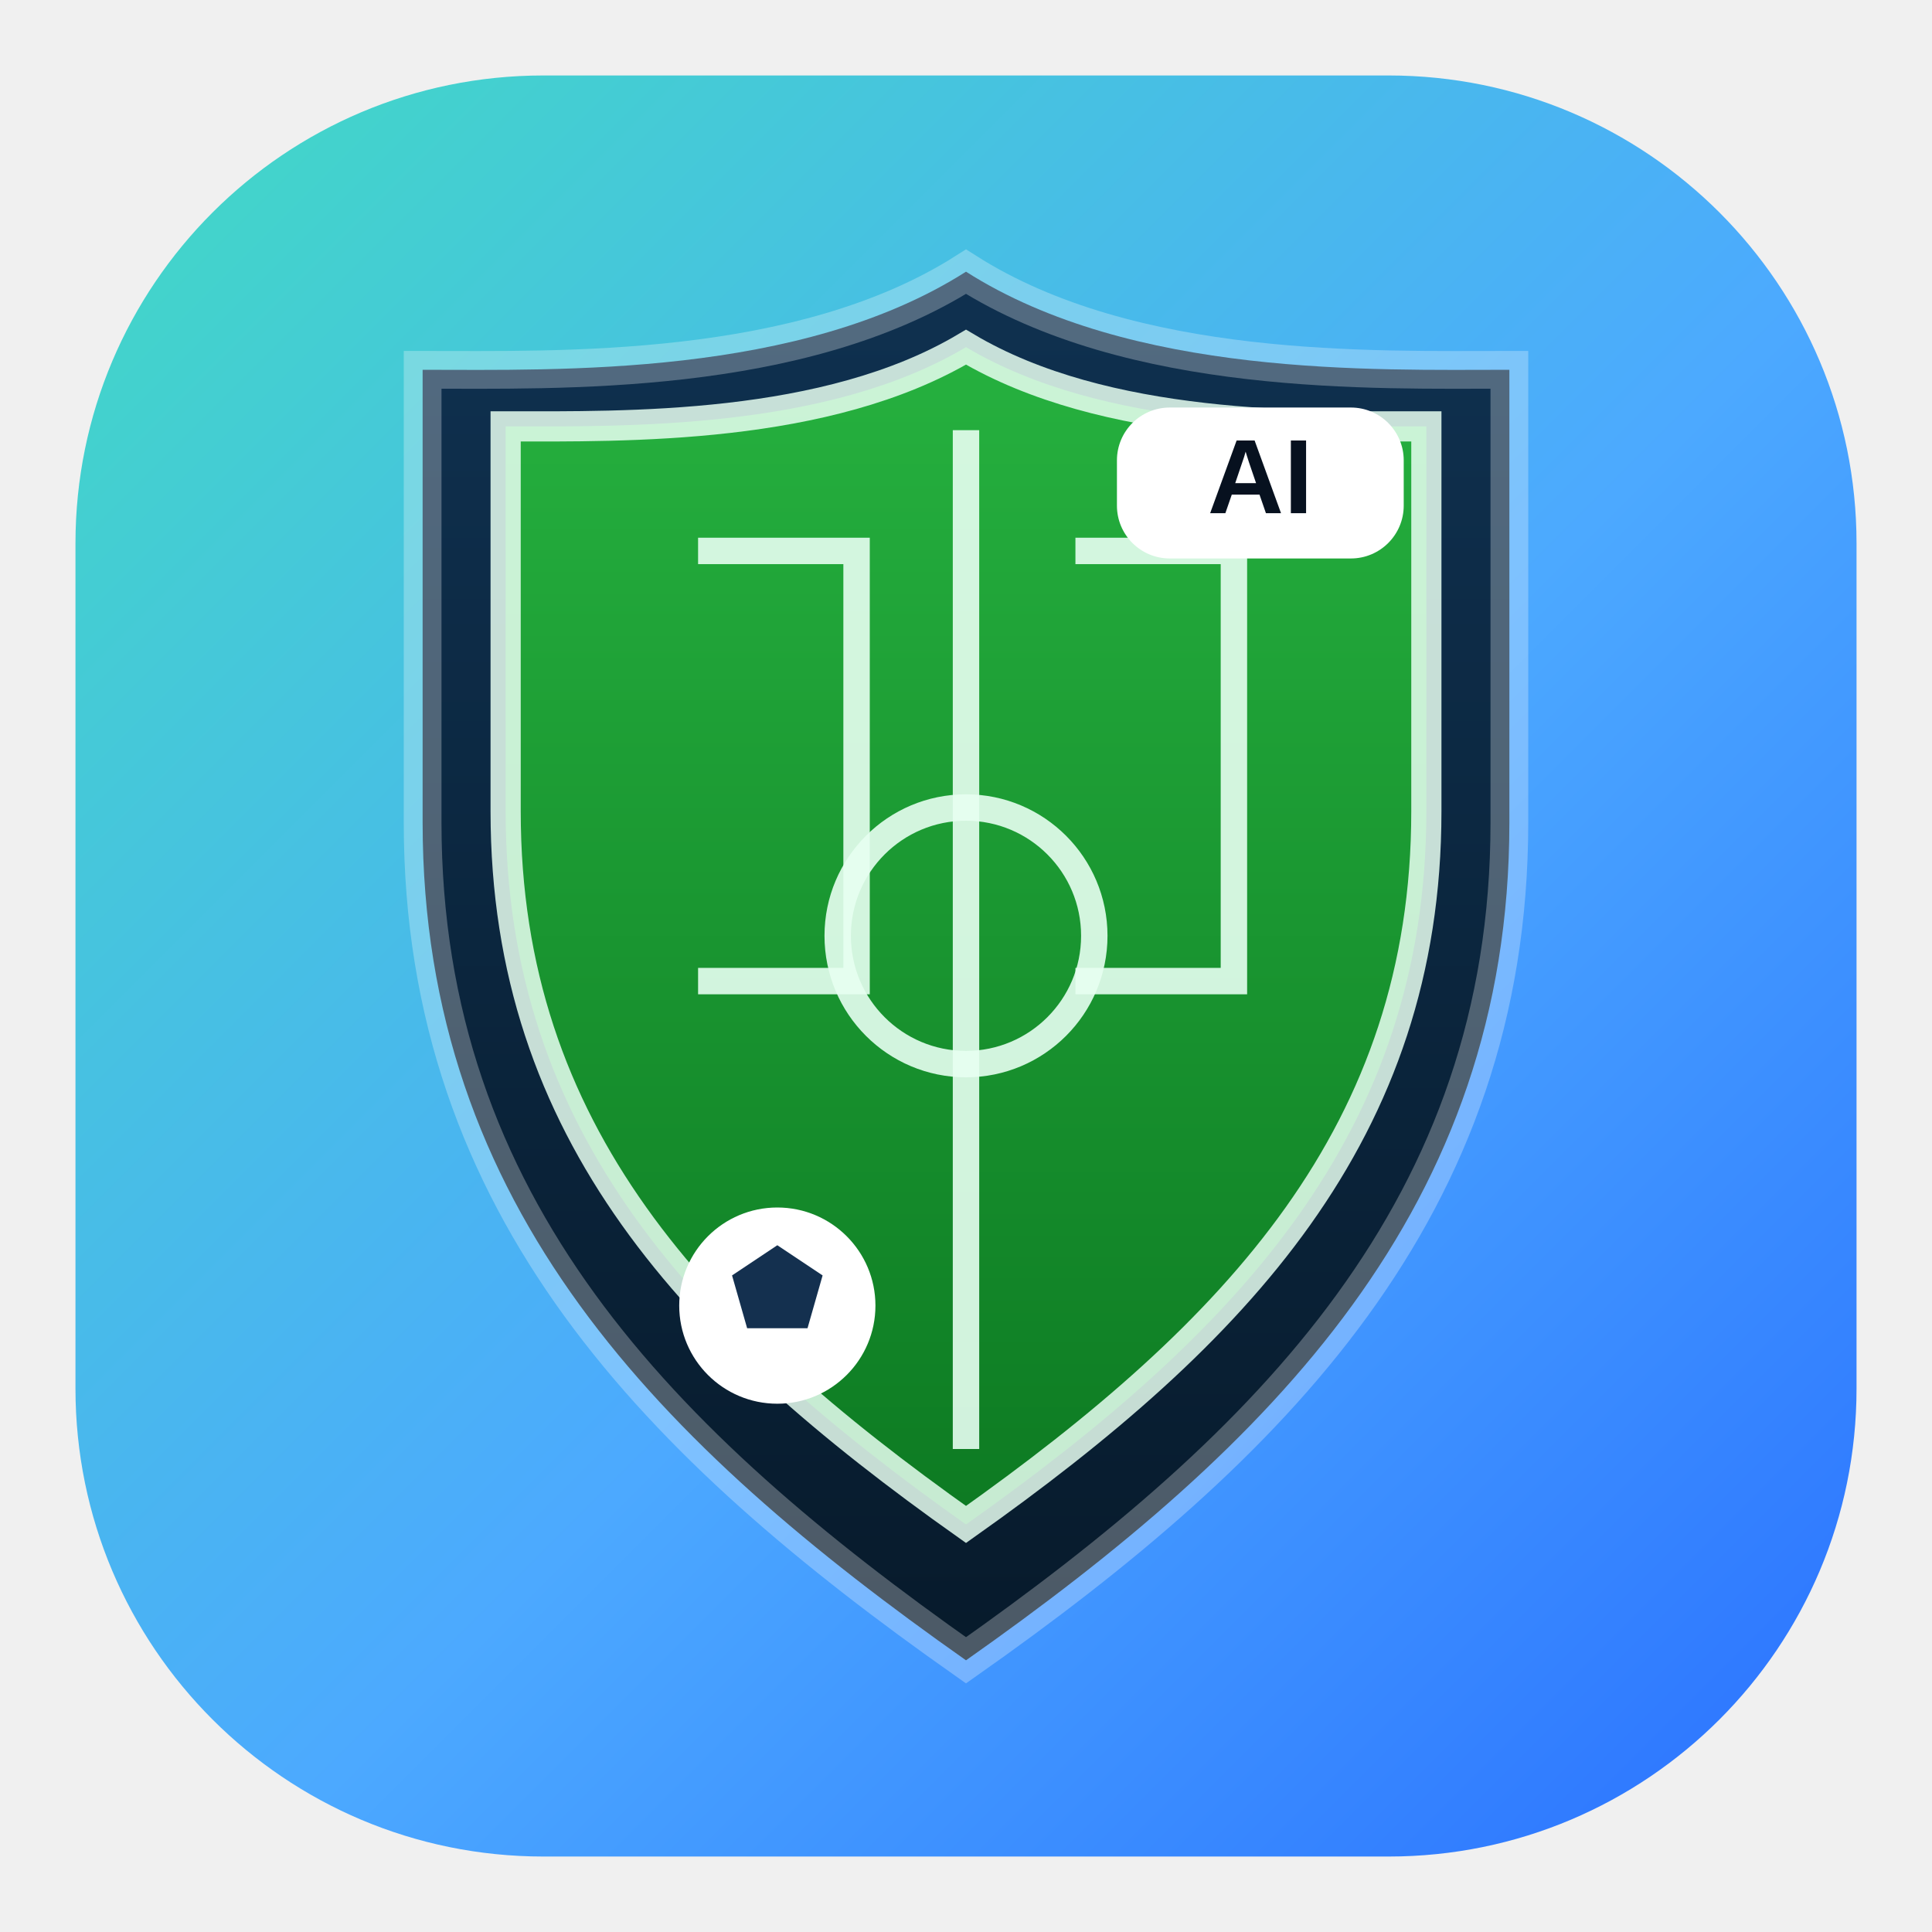
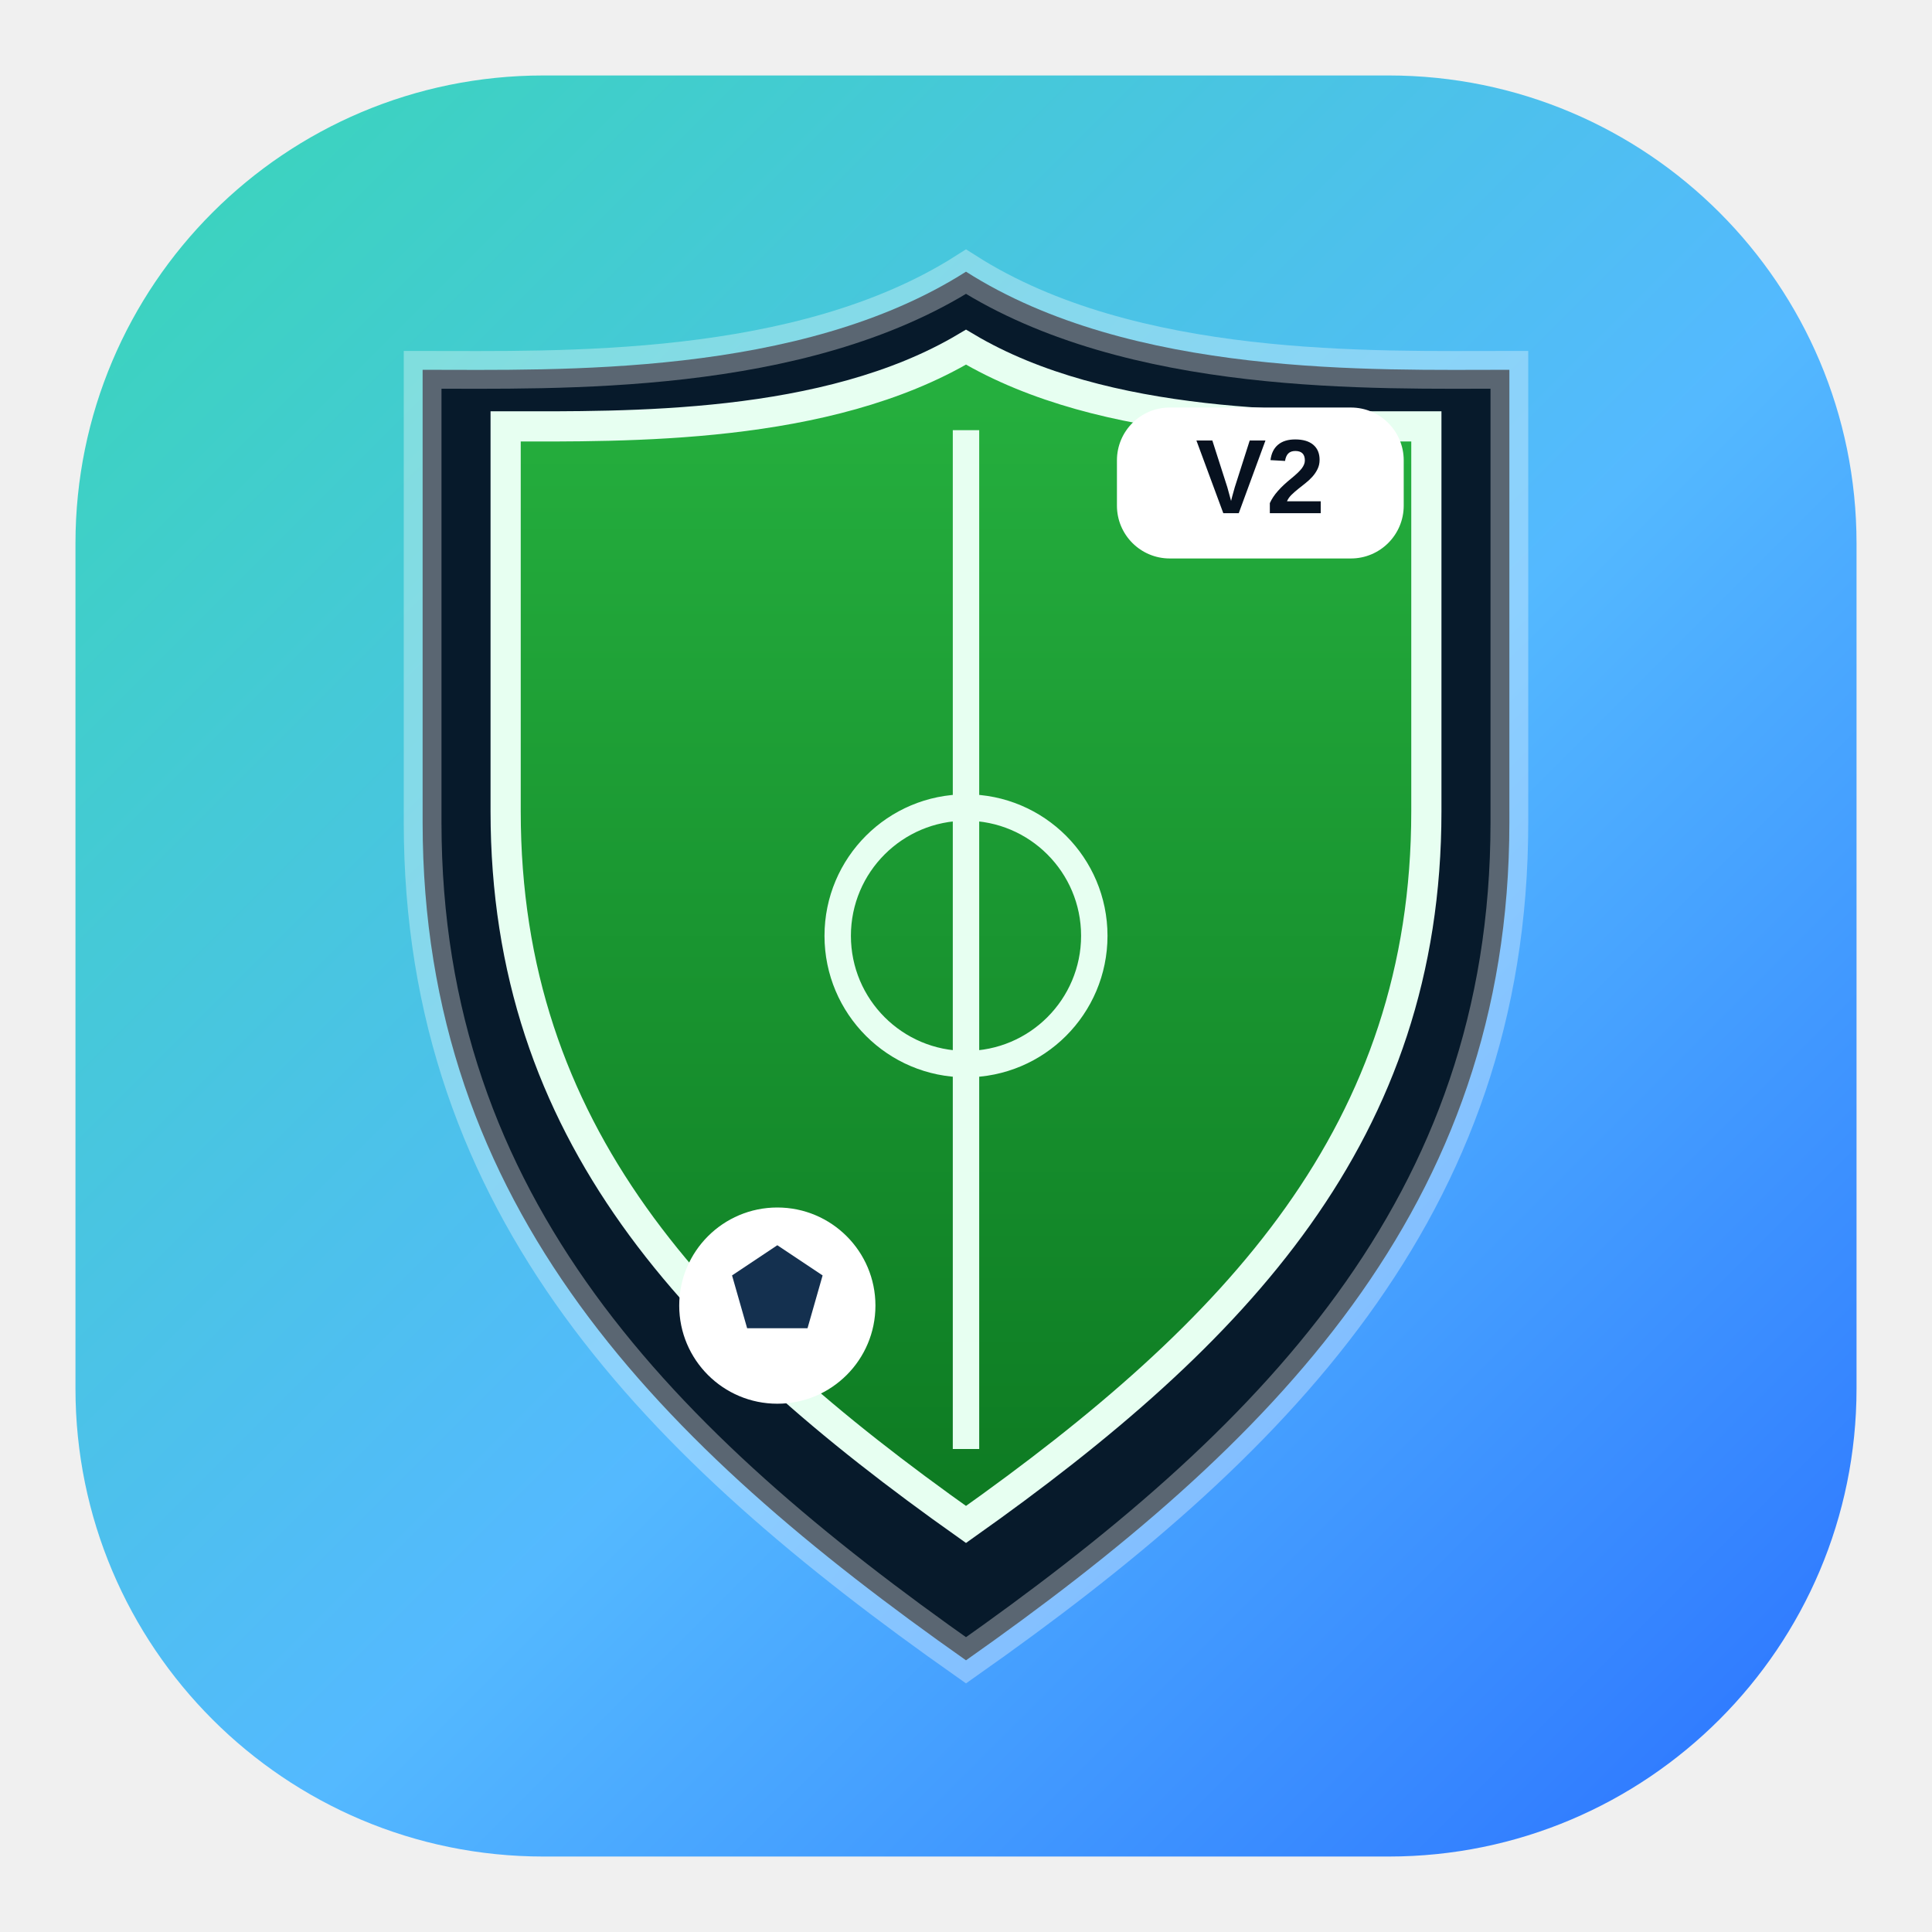
<svg xmlns="http://www.w3.org/2000/svg" viewBox="0 0 512 512">
  <defs>
-     <linearGradient id="bg" x1="0" x2="1" y1="0" y2="1">
-       <stop offset="0%" stop-color="#41dbc2" />
-       <stop offset="55%" stop-color="#4ca9ff" />
-       <stop offset="100%" stop-color="#296fff" />
+     <linearGradient id="b" x1="0" x2="1" y1="0" y2="1">
+       <stop stop-color="#38d7b5" />
+       <stop offset=".55" stop-color="#54b9ff" />
+       <stop offset="1" stop-color="#296fff" />
    </linearGradient>
-     <linearGradient id="shield" x1="0" x2="0" y1="0" y2="1">
-       <stop offset="0%" stop-color="#0f3150" />
-       <stop offset="100%" stop-color="#071a2b" />
-     </linearGradient>
-     <linearGradient id="field" x1="0" x2="0" y1="0" y2="1">
-       <stop offset="0%" stop-color="#26b13f" />
-       <stop offset="100%" stop-color="#0d7a22" />
+     <linearGradient id="f" x1="0" x2="0" y1="0" y2="1">
+       <stop stop-color="#26b13f" />
+       <stop offset="1" stop-color="#0d7a22" />
    </linearGradient>
  </defs>
-   <rect x="20" y="20" width="472" height="472" rx="124" fill="url(#bg)" />
-   <path d="M256 72c44 28 108 26 144 26v120c0 102-63 165-144 222-81-57-144-120-144-222V98c36 0 100 2 144-26z" fill="url(#shield)" stroke="rgba(255,255,255,.28)" stroke-width="10" />
-   <path d="M256 92c37 22 90 21 122 21v102c0 85-50 138-122 189-72-51-122-104-122-189V113c32 0 85 1 122-21z" fill="url(#field)" />
-   <path d="M256 92c37 22 90 21 122 21v102c0 85-50 138-122 189-72-51-122-104-122-189V113c32 0 85 1 122-21z" fill="none" stroke="#e7fff1" stroke-width="8" opacity=".85" />
-   <line x1="256" y1="114" x2="256" y2="384" stroke="#e7fff1" stroke-width="7" opacity=".9" />
-   <circle cx="256" cy="248" r="34" fill="none" stroke="#e7fff1" stroke-width="7" opacity=".9" />
-   <path d="M185 146h42v114h-42" fill="none" stroke="#e7fff1" stroke-width="7" opacity=".9" />
-   <path d="M285 146h42v114h-42" fill="none" stroke="#e7fff1" stroke-width="7" opacity=".9" />
+   <rect x="20" y="20" width="472" height="472" rx="124" fill="url(#b)" />
+   <path d="M256 72c44 28 108 26 144 26v120c0 102-63 165-144 222-81-57-144-120-144-222V98c36 0 100 2 144-26z" fill="#071a2b" stroke="#ffffff55" stroke-width="10" />
+   <path d="M256 92c37 22 90 21 122 21v102c0 85-50 138-122 189-72-51-122-104-122-189V113c32 0 85 1 122-21z" fill="url(#f)" stroke="#e7fff1" stroke-width="8" />
+   <line x1="256" y1="114" x2="256" y2="384" stroke="#e7fff1" stroke-width="7" />
+   <circle cx="256" cy="248" r="34" fill="none" stroke="#e7fff1" stroke-width="7" />
  <circle cx="206" cy="346" r="26" fill="#fff" />
  <path d="M194 338l12-8 12 8-4 14h-16z" fill="#14304f" />
  <rect x="296" y="108" width="76" height="40" rx="14" fill="#fff" />
-   <text x="334" y="136" text-anchor="middle" font-family="Arial, sans-serif" font-size="28" font-weight="700" fill="#07111f">AI</text>
+   <text x="334" y="136" text-anchor="middle" font-family="Arial" font-size="28" font-weight="700" fill="#07111f">V2</text>
</svg>
